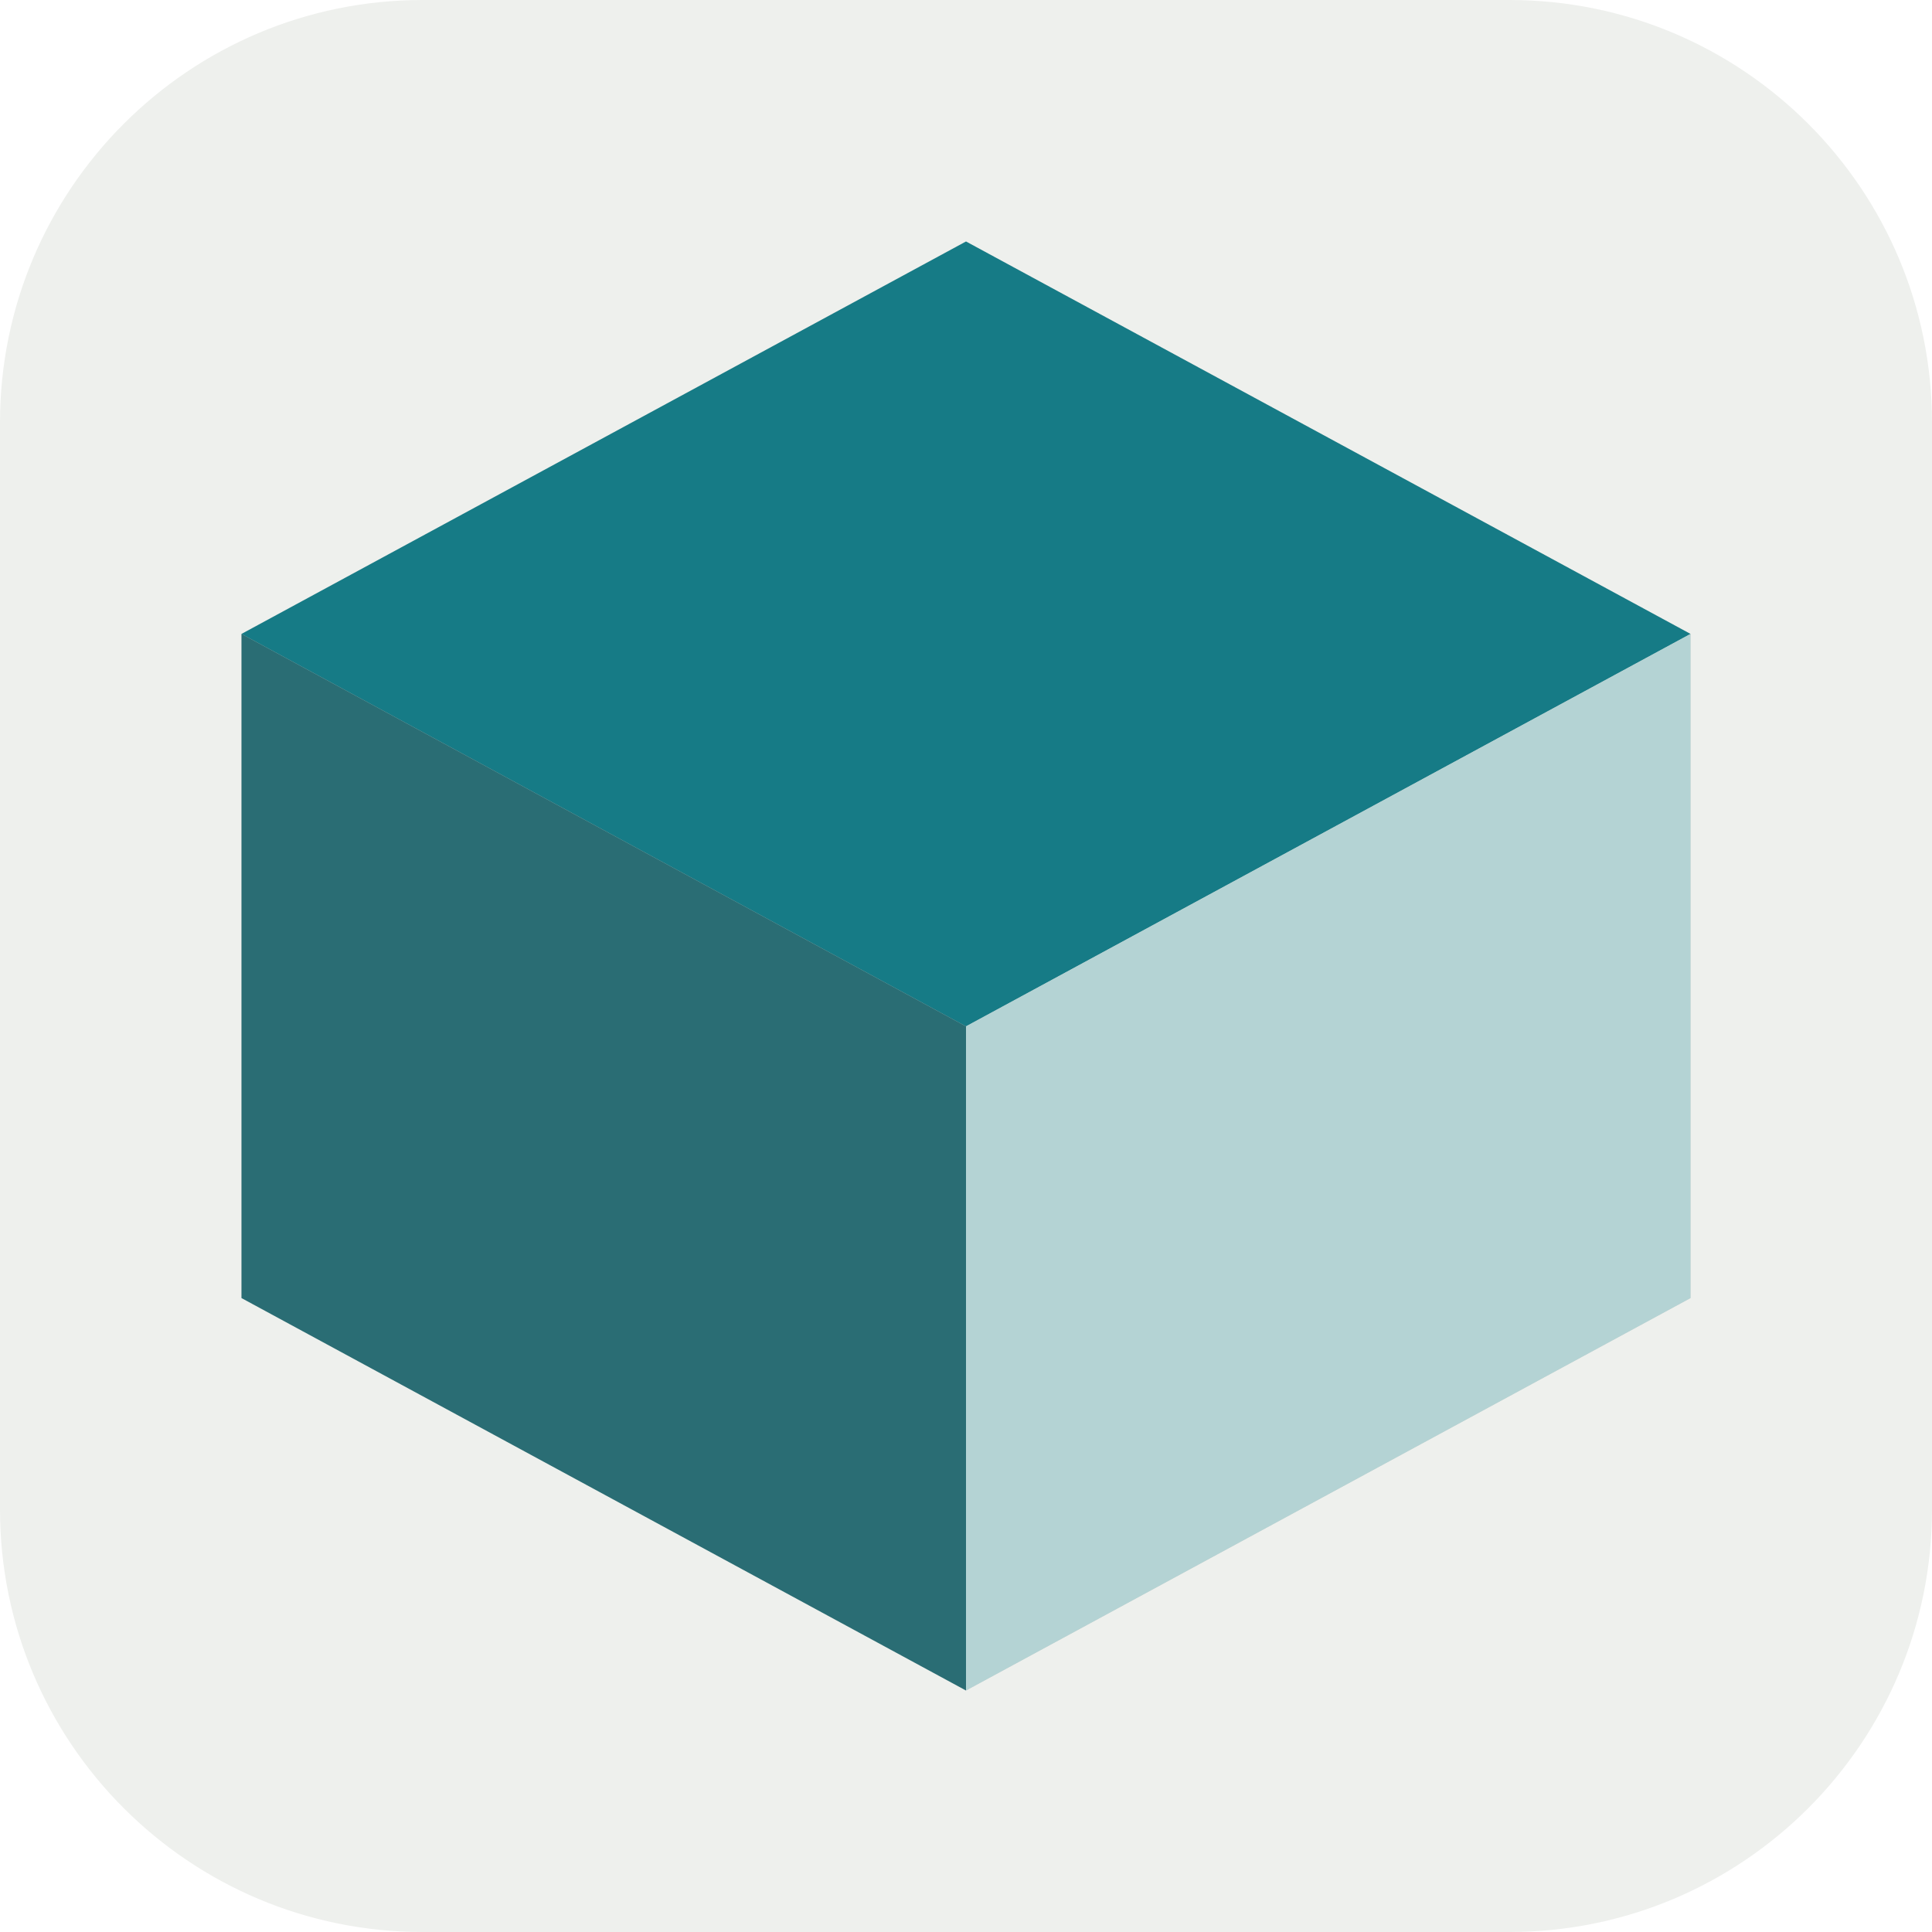
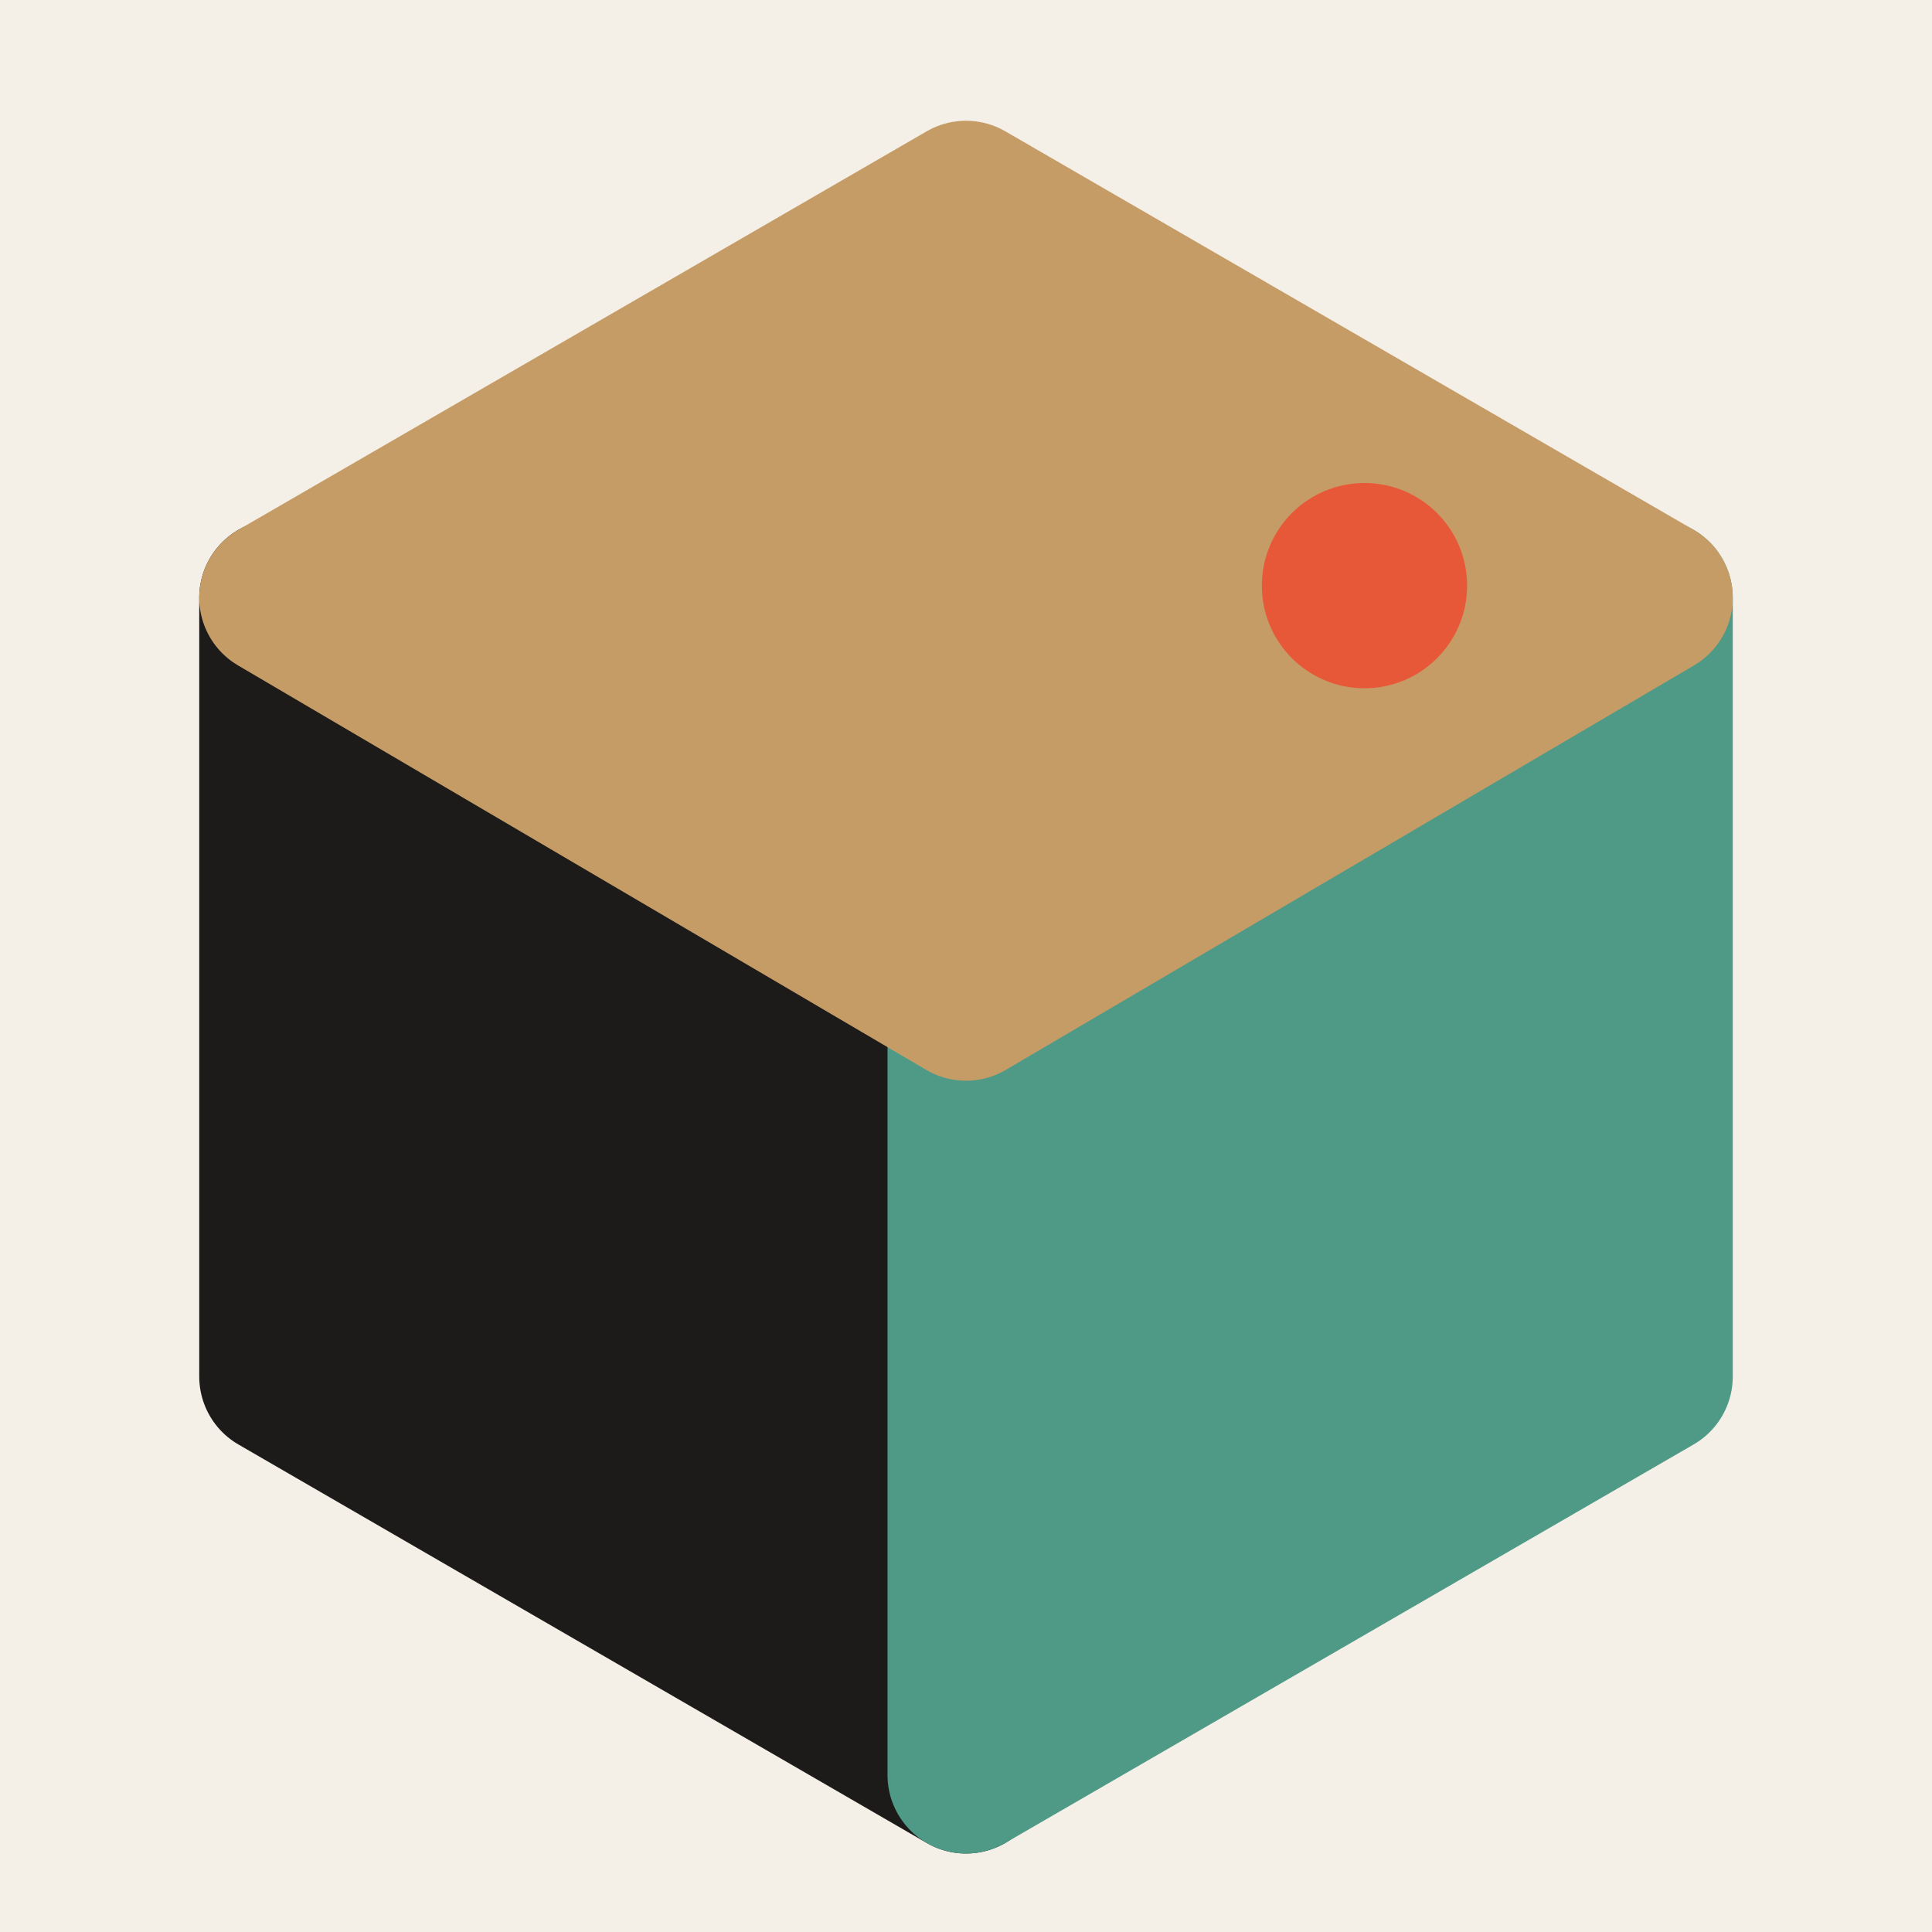
- <svg xmlns="http://www.w3.org/2000/svg" viewBox="0 0 32 32" width="32" height="32">
-   <rect width="32" height="32" rx="7" fill="#eef0ed" />
-   <path d="M16 4 28 10.5v11L16 28 4 21.5v-11z" fill="#cdd2cf" />
-   <path d="M16 4 28 10.5 16 17 4 10.5z" fill="#167b86" />
-   <path d="M16 17v11L4 21.5v-11z" fill="#0e5c64" fill-opacity="0.85" />
-   <path d="M16 17v11l12-6.5v-11z" fill="#b4d3d4" />
+ <svg xmlns="http://www.w3.org/2000/svg" viewBox="0 0 32 32" width="32" height="32" stroke-linejoin="round" stroke-width="2.6">
+   <rect width="32" height="32" fill="#f4f0e8" />
+   <path d="M16 16.6V29.4L4.6 22.8V9.9z" fill="#1c1b19" stroke="#1c1b19" />
+   <path d="M16 16.6V29.4l11.4-6.6V9.9z" fill="#4f9a86" stroke="#4f9a86" />
+   <path d="M16 3.3 27.4 9.9 16 16.6 4.6 9.9z" fill="#c69c66" stroke="#c69c66" />
+   <circle cx="22.6" cy="9.7" r="1.7" fill="#e75839" />
</svg>
